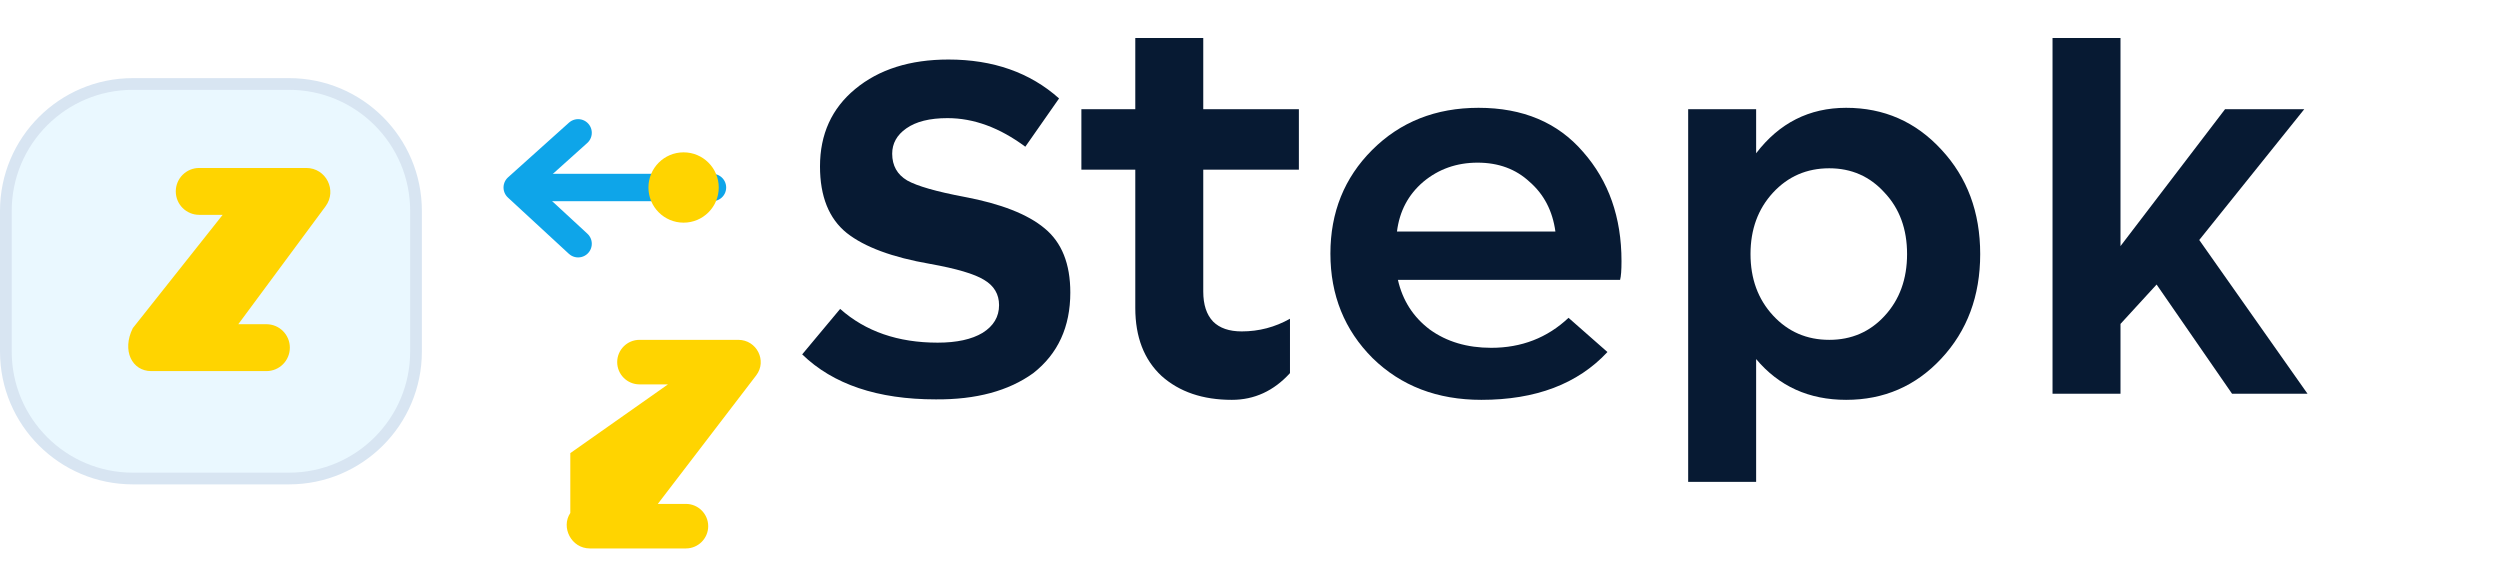
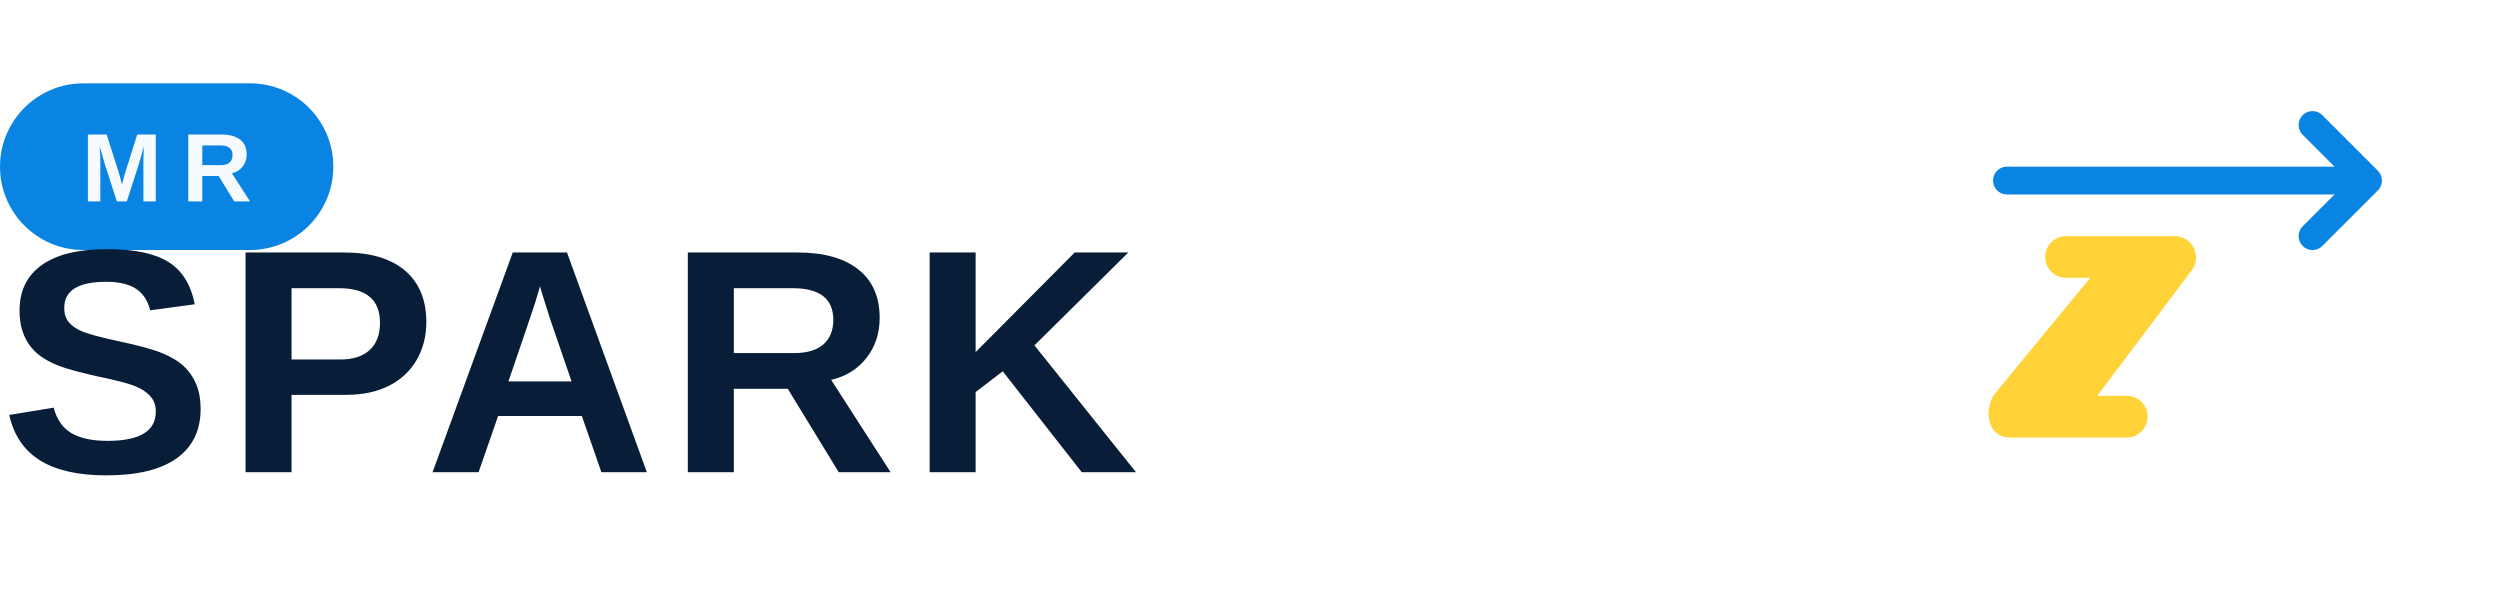
- <svg xmlns="http://www.w3.org/2000/svg" width="320" height="72" viewBox="0 0 320 72" fill="none">
-   <rect x="0.75" y="10.75" width="52.5" height="50.5" rx="16.25" fill="#EAF8FF" stroke="#D8E5F2" stroke-width="1.5" />
-   <path d="M17 42L28.5 27.5H25.5C23.84 27.5 22.5 26.16 22.5 24.5C22.5 22.84 23.84 21.5 25.5 21.5H39.2C41.74 21.5 43.18 24.37 41.67 26.41L30.5 41.5H34.1C35.76 41.5 37.1 42.84 37.1 44.5C37.1 46.16 35.76 47.5 34.1 47.5H19.35C16.92 47.5 15.56 44.89 17 42Z" fill="#FFD400" />
-   <path d="M119.78 51.12C112.34 51.12 106.64 49.2 102.68 45.36L107.54 39.54C110.78 42.42 114.94 43.86 120.02 43.86C122.46 43.86 124.38 43.44 125.78 42.6C127.18 41.72 127.88 40.54 127.88 39.06C127.88 37.66 127.24 36.58 125.96 35.82C124.72 35.06 122.42 34.38 119.06 33.78C114.22 32.94 110.66 31.62 108.38 29.82C106.1 27.98 104.96 25.14 104.96 21.3C104.96 17.18 106.46 13.88 109.46 11.4C112.5 8.88 116.48 7.62 121.4 7.62C127.12 7.62 131.84 9.28 135.56 12.6L131.24 18.78C127.96 16.34 124.64 15.12 121.28 15.12C119 15.12 117.24 15.56 116 16.44C114.8 17.28 114.2 18.36 114.2 19.68C114.2 21.2 114.84 22.34 116.12 23.1C117.4 23.82 119.84 24.52 123.44 25.2C128.12 26.08 131.54 27.42 133.7 29.22C135.9 31.02 137 33.76 137 37.44C137 41.84 135.42 45.28 132.26 47.76C129.1 50.04 124.94 51.16 119.78 51.12Z" fill="#071A33" />
-   <path d="M157.677 51.18C153.957 51.18 150.957 50.16 148.677 48.12C146.437 46.04 145.317 43.14 145.317 39.42V21.72H138.417V13.98H145.317V4.86H154.017V13.98H166.257V21.72H154.017V37.32C154.017 39 154.437 40.28 155.277 41.16C156.117 42 157.337 42.42 158.937 42.42C161.137 42.42 163.197 41.88 165.117 40.8V47.76C163.037 50.04 160.557 51.18 157.677 51.18Z" fill="#071A33" />
-   <path d="M189.612 51.18C183.972 51.18 179.332 49.4 175.692 45.84C172.092 42.24 170.292 37.78 170.292 32.46C170.292 27.18 172.072 22.76 175.632 19.2C179.232 15.6 183.772 13.8 189.252 13.8C194.932 13.8 199.392 15.68 202.632 19.44C205.912 23.16 207.552 27.82 207.552 33.42C207.552 34.58 207.492 35.38 207.372 35.82H178.932C179.532 38.46 180.892 40.58 183.012 42.18C185.172 43.74 187.792 44.52 190.872 44.52C194.752 44.52 198.052 43.24 200.772 40.68L205.752 45.06C201.952 49.14 196.572 51.18 189.612 51.18ZM178.812 29.64H199.092C198.732 27 197.632 24.88 195.792 23.28C194.032 21.64 191.812 20.82 189.132 20.82C186.452 20.82 184.132 21.64 182.172 23.28C180.252 24.92 179.132 27.04 178.812 29.64Z" fill="#071A33" />
-   <path d="M216.085 61.68V13.98H224.785V19.62C227.745 15.74 231.585 13.8 236.305 13.8C241.145 13.8 245.205 15.58 248.485 19.14C251.805 22.7 253.465 27.16 253.465 32.52C253.465 37.88 251.805 42.34 248.485 45.9C245.205 49.42 241.145 51.18 236.305 51.18C231.545 51.18 227.705 49.44 224.785 45.96V61.68H216.085ZM234.145 43.5C236.985 43.5 239.345 42.48 241.225 40.44C243.145 38.36 244.105 35.72 244.105 32.52C244.105 29.32 243.145 26.7 241.225 24.66C239.345 22.58 236.985 21.54 234.145 21.54C231.265 21.54 228.865 22.58 226.945 24.66C225.025 26.74 224.065 29.36 224.065 32.52C224.065 35.68 225.025 38.3 226.945 40.38C228.865 42.46 231.265 43.5 234.145 43.5Z" fill="#071A33" />
-   <path d="M262.724 50.4V4.86H271.424V31.5L284.804 13.98H294.944L281.504 30.72L295.364 50.4H285.704L276.044 36.42L271.424 41.46V50.4H262.724Z" fill="#071A33" />
-   <path d="M67 24H91.2" stroke="#0EA5E9" stroke-width="3.5" stroke-linecap="round" />
-   <path d="M74 17L66.2 24L74 31.2" stroke="#0EA5E9" stroke-width="3.5" stroke-linecap="round" stroke-linejoin="round" />
-   <circle cx="87.5" cy="24" r="4.5" fill="#FFD400" />
-   <path d="M73 58L85.5 49.2H81.85C80.28 49.2 79 47.92 79 46.35C79 44.78 80.28 43.5 81.85 43.5H94.5C96.87 43.5 98.21 46.19 96.8 48.04L84.2 64.5H87.8C89.37 64.5 90.65 65.78 90.65 67.35C90.65 68.92 89.37 70.2 87.8 70.2H75.5C73.12 70.2 71.77 67.49 73 65.66V58Z" fill="#FFD400" />
+ <svg xmlns="http://www.w3.org/2000/svg" width="360" height="88" viewBox="0 0 360 88" fill="none" role="img" aria-label="Mr Spark wordmark">
+   <rect x="0" y="12" width="48" height="24" rx="12" fill="#0A84E3" />
+   <text x="24" y="29" text-anchor="middle" fill="#F7FBFF" font-family="'Avenir Next', 'Montserrat', 'Segoe UI', Arial, sans-serif" font-size="14" font-weight="800" letter-spacing="2.8">MR</text>
+   <text x="0" y="68" fill="#081D38" font-family="'Avenir Next', 'Montserrat', 'Segoe UI', Arial, sans-serif" font-size="46" font-weight="800" letter-spacing="1.6">SPARK</text>
+   <path d="M289 26H340" stroke="#0A84E3" stroke-width="4" stroke-linecap="round" />
+   <path d="M333 18L341 26L333 34" stroke="#0A84E3" stroke-width="4" stroke-linecap="round" stroke-linejoin="round" />
+   <path d="M287 57L301 40H297.5C295.84 40 294.5 38.66 294.5 37C294.5 35.34 295.84 34 297.5 34H313.15C315.7 34 317.14 36.9 315.6 38.95L302 57H306.25C307.91 57 309.25 58.34 309.25 60C309.25 61.66 307.91 63 306.25 63H289.35C286.86 63 285.47 60.2 287 57Z" fill="#FFD338" />
</svg>
